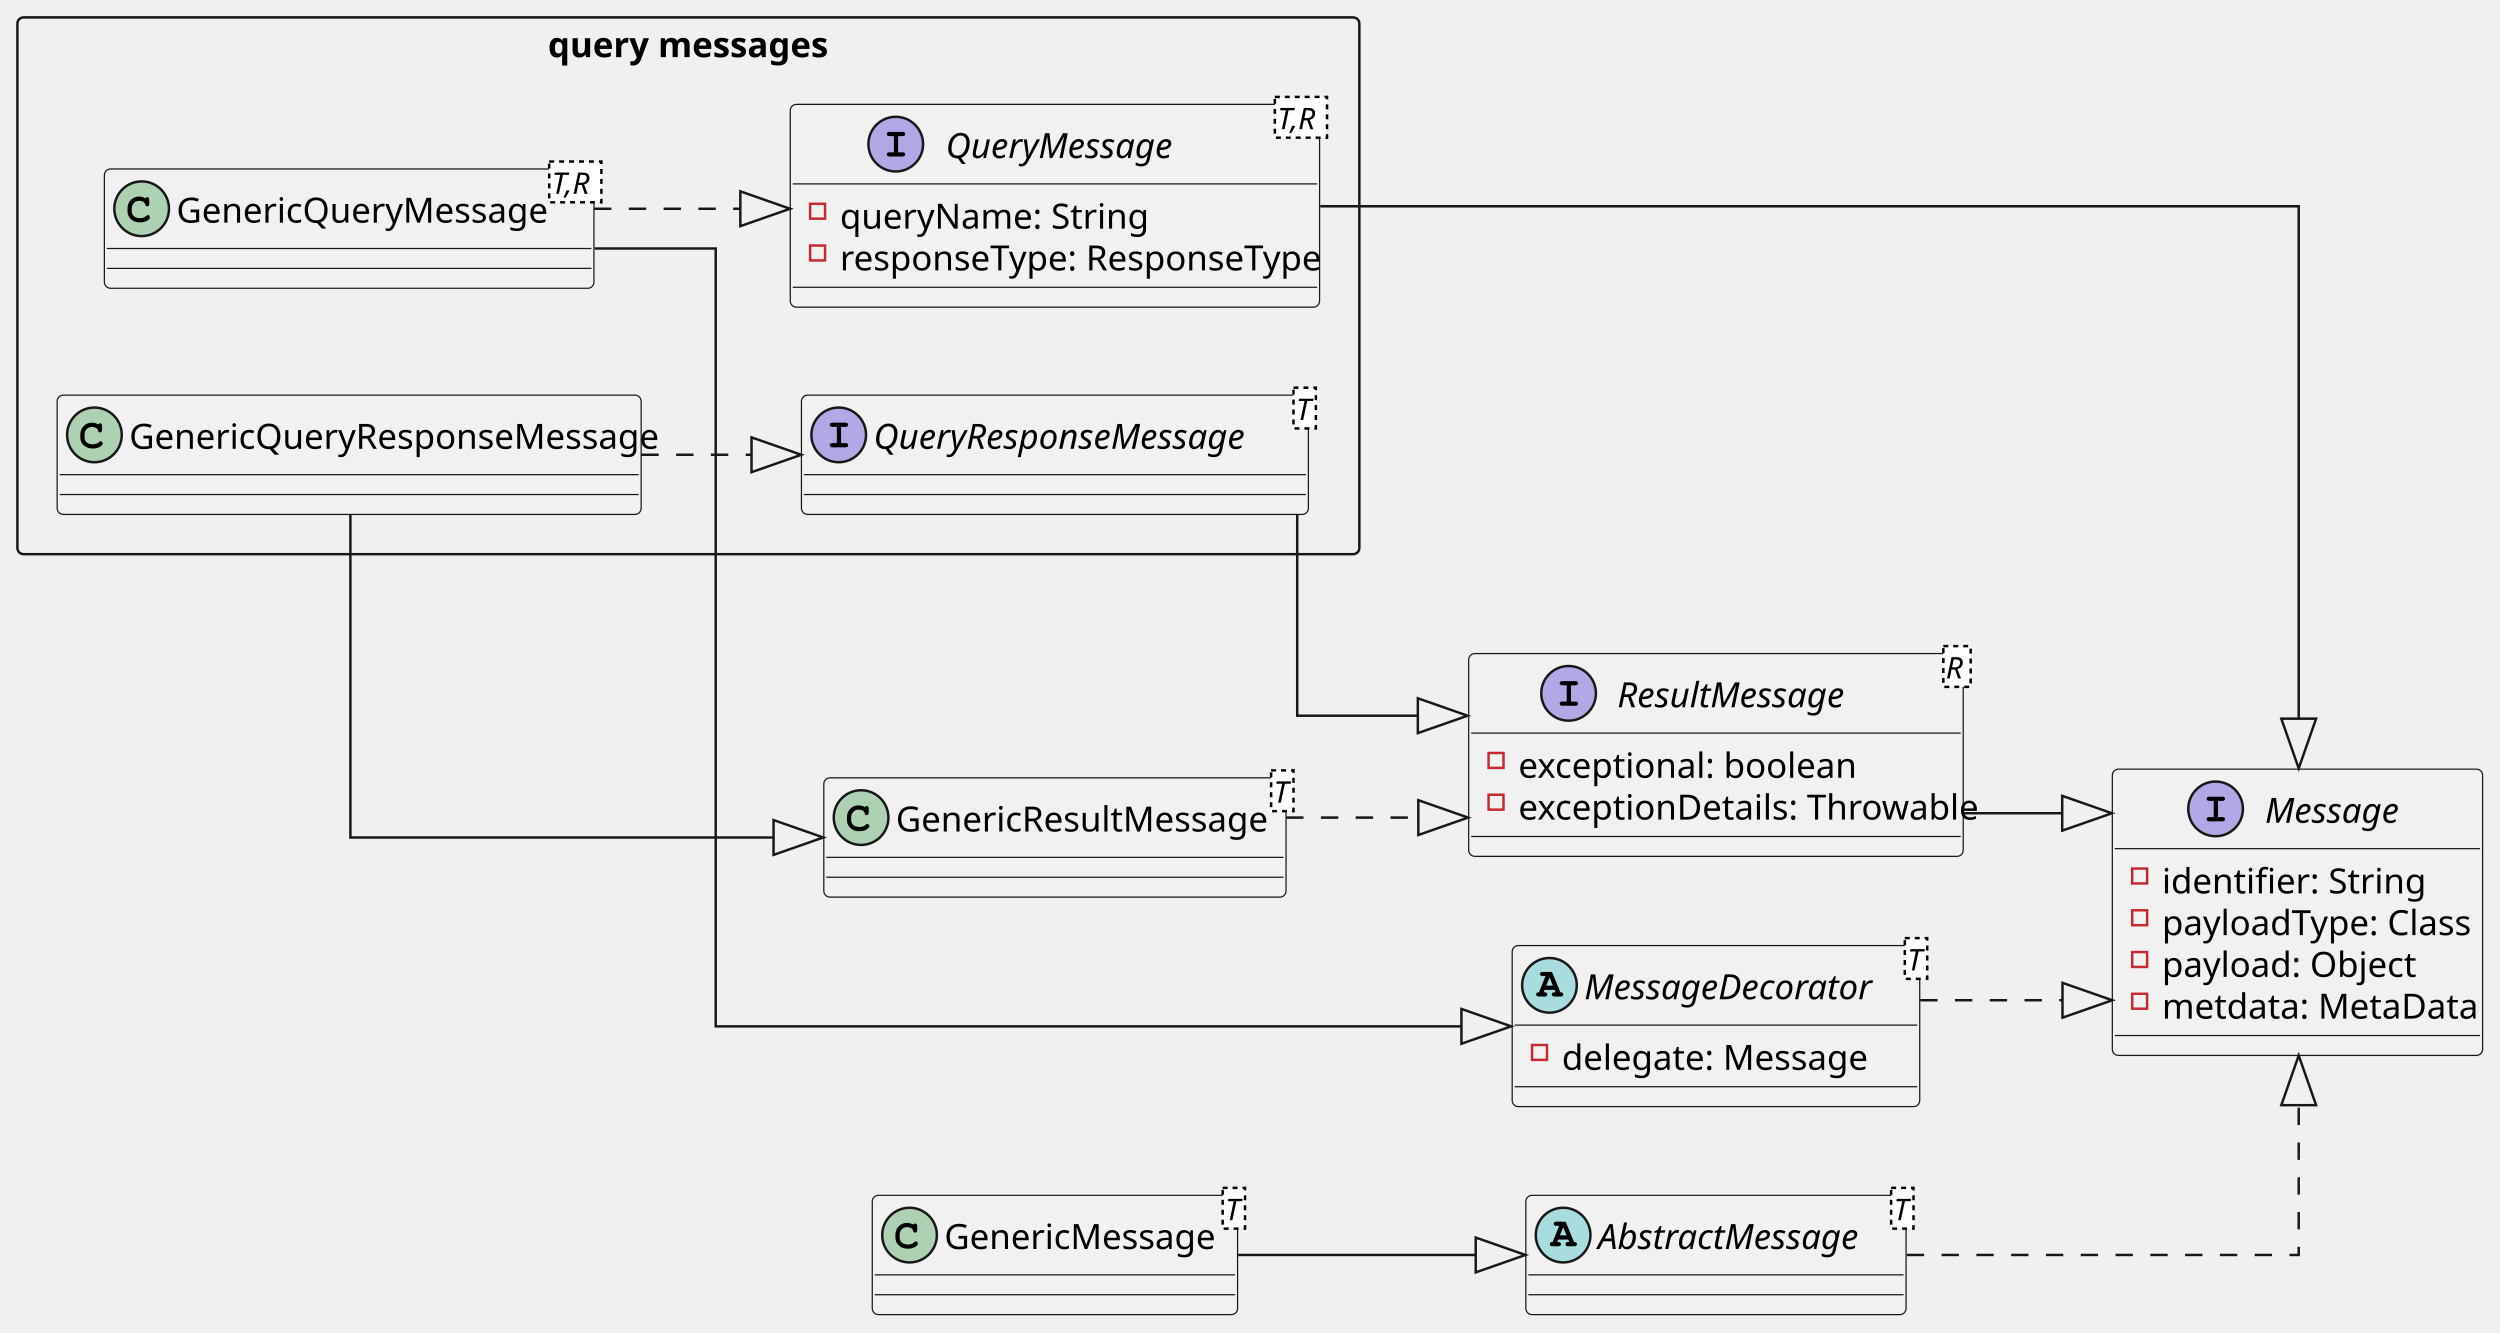
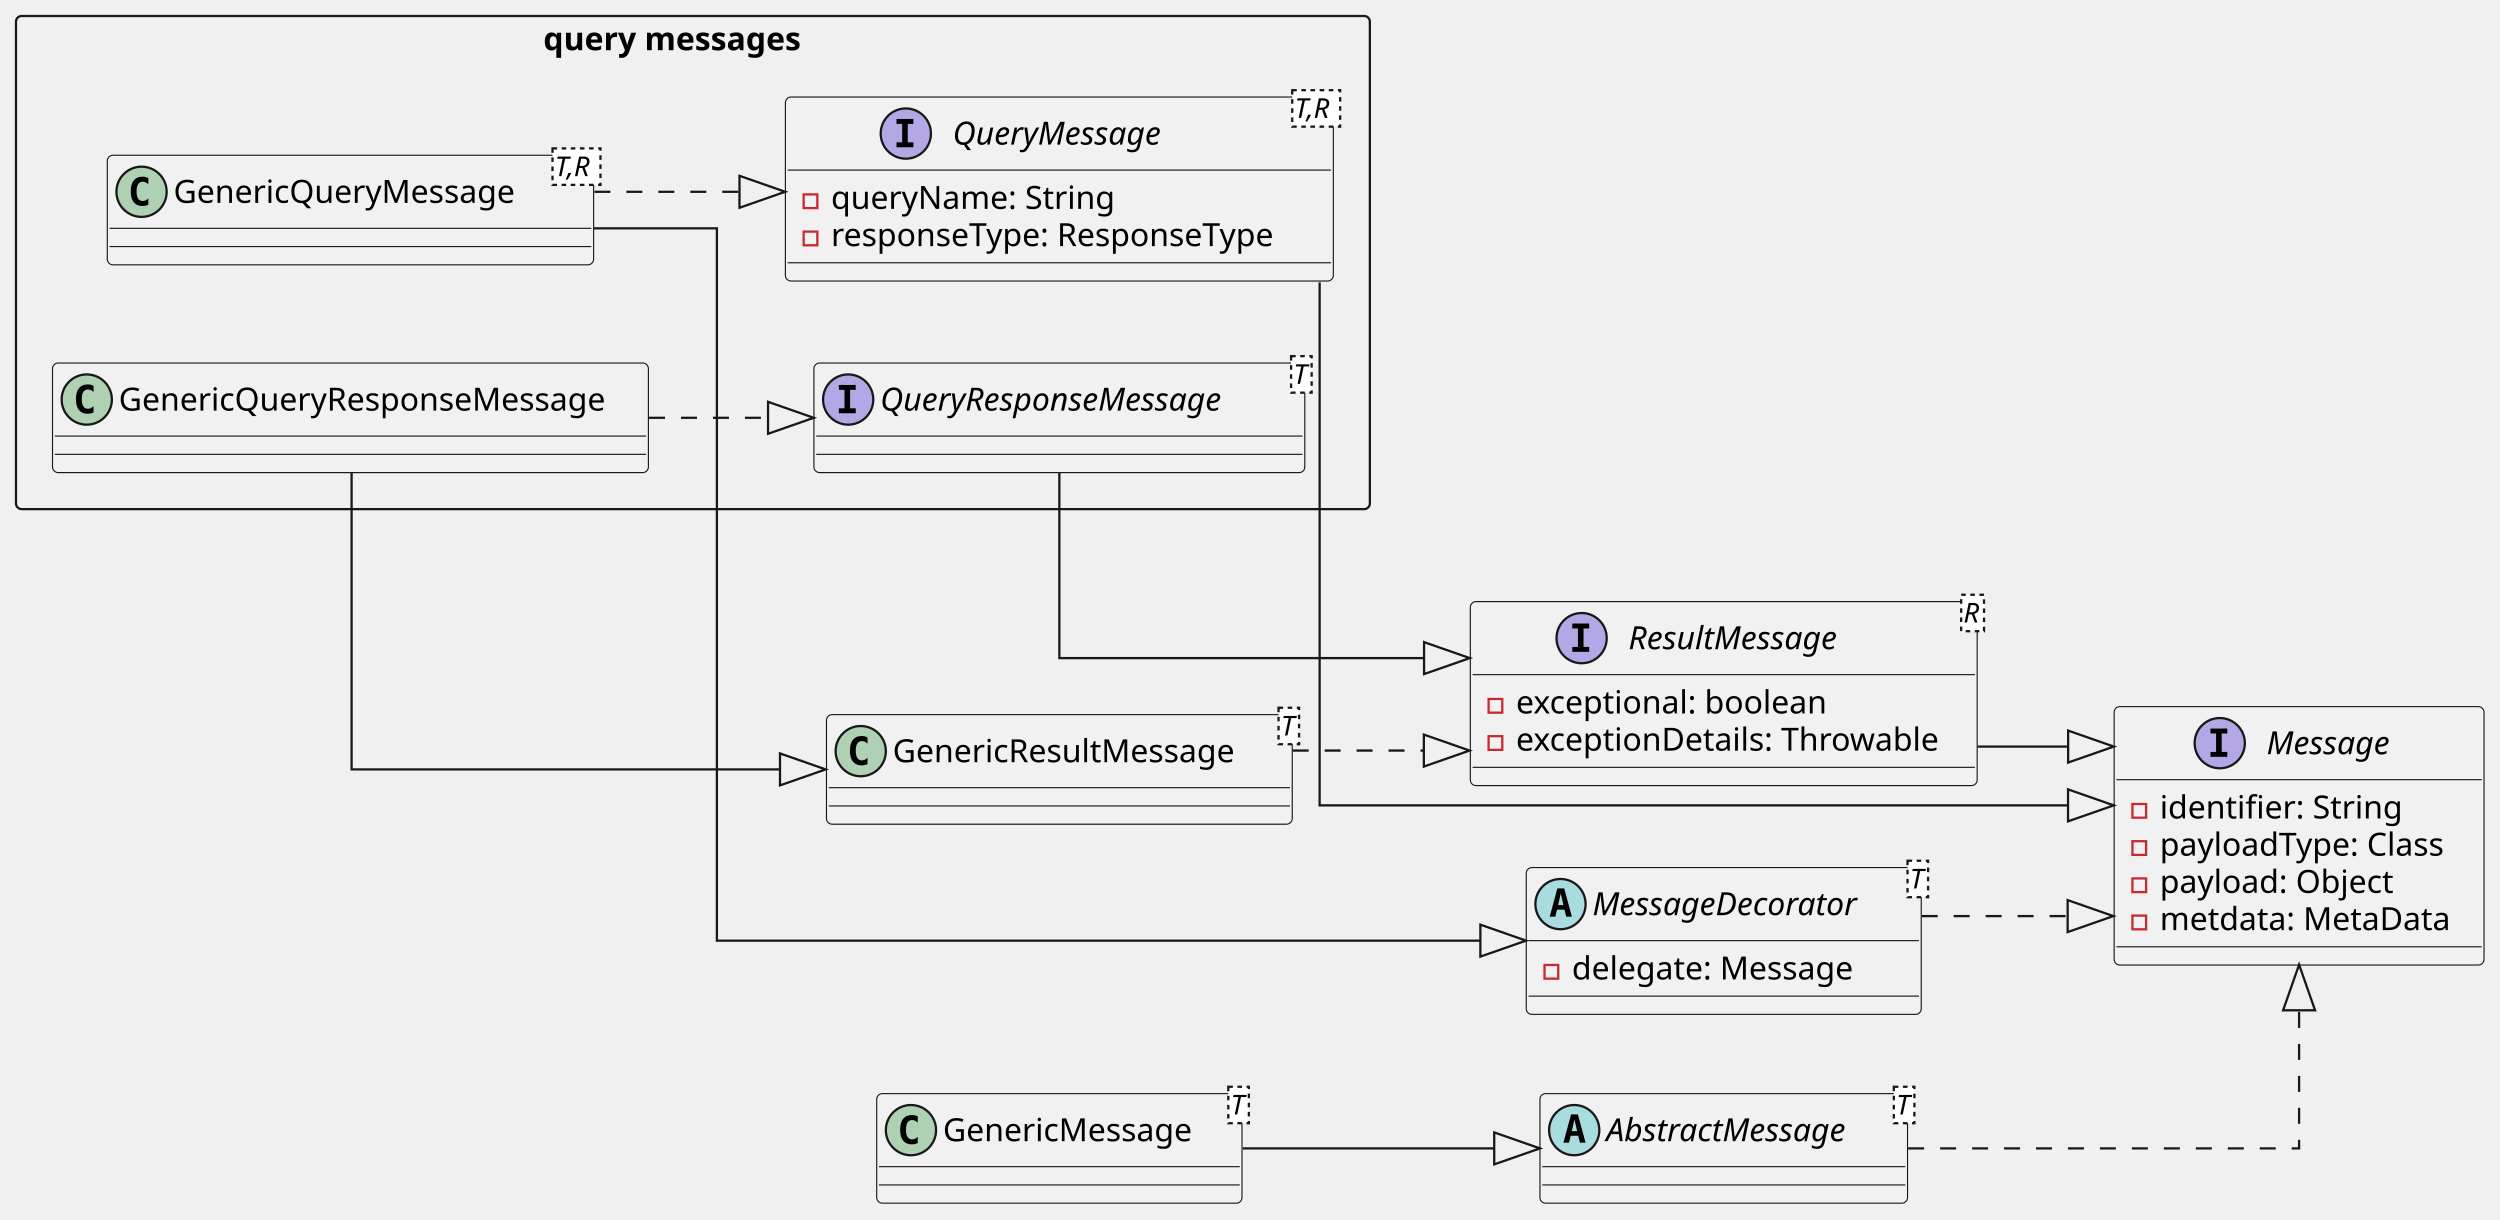
- <svg xmlns="http://www.w3.org/2000/svg" contentStyleType="text/css" height="536px" preserveAspectRatio="none" style="width:1006px;height:536px;background:#FFFFFF;" version="1.1" viewBox="0 0 1006 536" width="1006px" zoomAndPan="magnify">
+ <svg xmlns="http://www.w3.org/2000/svg" contentStyleType="text/css" height="534px" preserveAspectRatio="none" style="width:1095px;height:534px;background:#FFFFFF;" version="1.1" viewBox="0 0 1095 534" width="1095px" zoomAndPan="magnify">
  <defs />
  <g>
    <g id="cluster_query messages">
-       <rect height="216" rx="2.5" ry="2.5" style="stroke:#181818;stroke-width:1.0;fill:none;" width="540" x="7" y="7" />
-       <text fill="#000000" font-family="sans-serif" font-size="14" font-weight="bold" lengthAdjust="spacing" textLength="113" x="220.5" y="23">query messages</text>
+       <rect fill="none" height="216" rx="2.5" ry="2.5" style="stroke:#181818;stroke-width:1.0;" width="593" x="7" y="7" />
+       <text fill="#000000" font-family="sans-serif" font-size="14" font-weight="bold" lengthAdjust="spacing" textLength="131" x="238" y="21.995">query messages</text>
    </g>
    <g id="elem_Message">
-       <rect codeLine="6" fill="#F1F1F1" height="115.2" id="Message" rx="2.5" ry="2.5" style="stroke:#181818;stroke-width:0.5;" width="149" x="850" y="309.5" />
-       <ellipse cx="891.55" cy="325.5" fill="#B4A7E5" rx="11" ry="11" style="stroke:#181818;stroke-width:1.0;" />
-       <path d="M894.222,328.797 Q894.769,328.797 895.05,328.984 Q895.331,329.156 895.331,329.656 Q895.331,330.5 894.222,330.5 L889.081,330.5 Q887.956,330.5 887.956,329.656 Q887.956,329.156 888.237,328.984 Q888.534,328.797 889.081,328.797 L890.8,328.797 L890.8,322.281 L889.081,322.281 Q887.956,322.281 887.956,321.438 Q887.956,320.953 888.237,320.781 Q888.534,320.594 889.081,320.594 L894.222,320.594 Q894.769,320.594 895.05,320.781 Q895.331,320.953 895.331,321.438 Q895.331,322.281 894.222,322.281 L892.503,322.281 L892.503,328.797 L894.222,328.797 Z " fill="#000000" />
-       <text fill="#000000" font-family="sans-serif" font-size="14" font-style="italic" lengthAdjust="spacing" textLength="58" x="911.45" y="331.1">Message</text>
-       <line style="stroke:#181818;stroke-width:0.5;" x1="851" x2="998" y1="341.5" y2="341.5" />
-       <rect fill="none" height="6" style="stroke:#C82930;stroke-width:1.0;" width="6" x="858" y="349.5" />
-       <text fill="#000000" font-family="sans-serif" font-size="14" lengthAdjust="spacing" textLength="97" x="870" y="359.5">identifier: String</text>
-       <rect fill="none" height="6" style="stroke:#C82930;stroke-width:1.0;" width="6" x="858" y="366.3" />
-       <text fill="#000000" font-family="sans-serif" font-size="14" lengthAdjust="spacing" textLength="123" x="870" y="376.3">payloadType: Class</text>
-       <rect fill="none" height="6" style="stroke:#C82930;stroke-width:1.0;" width="6" x="858" y="383.1" />
-       <text fill="#000000" font-family="sans-serif" font-size="14" lengthAdjust="spacing" textLength="97" x="870" y="393.1">payload: Object</text>
-       <rect fill="none" height="6" style="stroke:#C82930;stroke-width:1.0;" width="6" x="858" y="399.9" />
-       <text fill="#000000" font-family="sans-serif" font-size="14" lengthAdjust="spacing" textLength="123" x="870" y="409.9">metdata:  MetaData</text>
-       <line style="stroke:#181818;stroke-width:0.5;" x1="851" x2="998" y1="416.7" y2="416.7" />
+       <rect codeLine="6" fill="#F1F1F1" height="113.188" id="Message" rx="2.5" ry="2.5" style="stroke:#181818;stroke-width:0.5;" width="162" x="926" y="309.5" />
+       <ellipse cx="972.25" cy="325.5" fill="#B4A7E5" rx="11" ry="11" style="stroke:#181818;stroke-width:1.0;" />
+       <path d="M968.172,321.266 L968.172,319.109 L975.562,319.109 L975.562,321.266 L973.094,321.266 L973.094,329.344 L975.562,329.344 L975.562,331.5 L968.172,331.5 L968.172,329.344 L970.641,329.344 L970.641,321.266 L968.172,321.266 Z " fill="#000000" />
+       <text fill="#000000" font-family="sans-serif" font-size="14" font-style="italic" lengthAdjust="spacing" textLength="61" x="992.75" y="330.347">Message</text>
+       <line style="stroke:#181818;stroke-width:0.5;" x1="927" x2="1087" y1="341.5" y2="341.5" />
+       <rect fill="none" height="6" style="stroke:#C82930;stroke-width:1.0;" width="6" x="934" y="352.148" />
+       <text fill="#000000" font-family="sans-serif" font-size="14" lengthAdjust="spacing" textLength="108" x="946" y="358.495">identifier: String</text>
+       <rect fill="none" height="6" style="stroke:#C82930;stroke-width:1.0;" width="6" x="934" y="368.445" />
+       <text fill="#000000" font-family="sans-serif" font-size="14" lengthAdjust="spacing" textLength="133" x="946" y="374.792">payloadType: Class</text>
+       <rect fill="none" height="6" style="stroke:#C82930;stroke-width:1.0;" width="6" x="934" y="384.742" />
+       <text fill="#000000" font-family="sans-serif" font-size="14" lengthAdjust="spacing" textLength="107" x="946" y="391.089">payload: Object</text>
+       <rect fill="none" height="6" style="stroke:#C82930;stroke-width:1.0;" width="6" x="934" y="401.039" />
+       <text fill="#000000" font-family="sans-serif" font-size="14" lengthAdjust="spacing" textLength="136" x="946" y="407.386">metdata:  MetaData</text>
+       <line style="stroke:#181818;stroke-width:0.5;" x1="927" x2="1087" y1="414.688" y2="414.688" />
    </g>
    <g id="elem_ResultMessage">
-       <rect codeLine="13" fill="#F1F1F1" height="81.6" id="ResultMessage" rx="2.5" ry="2.5" style="stroke:#181818;stroke-width:0.5;" width="199" x="591" y="263" />
-       <ellipse cx="631.2" cy="279" fill="#B4A7E5" rx="11" ry="11" style="stroke:#181818;stroke-width:1.0;" />
-       <path d="M633.872,282.297 Q634.419,282.297 634.7,282.484 Q634.981,282.656 634.981,283.156 Q634.981,284 633.872,284 L628.731,284 Q627.606,284 627.606,283.156 Q627.606,282.656 627.888,282.484 Q628.184,282.297 628.731,282.297 L630.45,282.297 L630.45,275.781 L628.731,275.781 Q627.606,275.781 627.606,274.938 Q627.606,274.453 627.888,274.281 Q628.184,274.094 628.731,274.094 L633.872,274.094 Q634.419,274.094 634.7,274.281 Q634.981,274.453 634.981,274.938 Q634.981,275.781 633.872,275.781 L632.153,275.781 L632.153,282.297 L633.872,282.297 Z " fill="#000000" />
-       <text fill="#000000" font-family="sans-serif" font-size="14" font-style="italic" lengthAdjust="spacing" textLength="98" x="650.8" y="284.6">ResultMessage</text>
-       <rect fill="#FFFFFF" height="16.4" style="stroke:#000000;stroke-width:1.0;stroke-dasharray:2.0,2.0;" width="11" x="782" y="260" />
-       <text fill="#000000" font-family="sans-serif" font-size="12" font-style="italic" lengthAdjust="spacing" textLength="9" x="783" y="273">R</text>
-       <line style="stroke:#181818;stroke-width:0.5;" x1="592" x2="789" y1="295" y2="295" />
-       <rect fill="none" height="6" style="stroke:#C82930;stroke-width:1.0;" width="6" x="599" y="303" />
-       <text fill="#000000" font-family="sans-serif" font-size="14" lengthAdjust="spacing" textLength="125" x="611" y="313">exceptional: boolean</text>
-       <rect fill="none" height="6" style="stroke:#C82930;stroke-width:1.0;" width="6" x="599" y="319.8" />
-       <text fill="#000000" font-family="sans-serif" font-size="14" lengthAdjust="spacing" textLength="173" x="611" y="329.8">exceptionDetails: Throwable</text>
-       <line style="stroke:#181818;stroke-width:0.5;" x1="592" x2="789" y1="336.6" y2="336.6" />
+       <rect codeLine="13" fill="#F1F1F1" height="80.594" id="ResultMessage" rx="2.5" ry="2.5" style="stroke:#181818;stroke-width:0.5;" width="222" x="644" y="263.5" />
+       <ellipse cx="692.75" cy="279.5" fill="#B4A7E5" rx="11" ry="11" style="stroke:#181818;stroke-width:1.0;" />
+       <path d="M688.672,275.266 L688.672,273.109 L696.062,273.109 L696.062,275.266 L693.594,275.266 L693.594,283.344 L696.062,283.344 L696.062,285.5 L688.672,285.5 L688.672,283.344 L691.141,283.344 L691.141,275.266 L688.672,275.266 Z " fill="#000000" />
+       <text fill="#000000" font-family="sans-serif" font-size="14" font-style="italic" lengthAdjust="spacing" textLength="104" x="713.25" y="284.347">ResultMessage</text>
+       <rect fill="#FFFFFF" height="15.969" style="stroke:#181818;stroke-width:1.0;stroke-dasharray:2.0,2.0;" width="10" x="859" y="260.5" />
+       <text fill="#000000" font-family="sans-serif" font-size="12" font-style="italic" lengthAdjust="spacing" textLength="8" x="860" y="272.639">R</text>
+       <line style="stroke:#181818;stroke-width:0.5;" x1="645" x2="865" y1="295.5" y2="295.5" />
+       <rect fill="none" height="6" style="stroke:#C82930;stroke-width:1.0;" width="6" x="652" y="306.148" />
+       <text fill="#000000" font-family="sans-serif" font-size="14" lengthAdjust="spacing" textLength="144" x="664" y="312.495">exceptional: boolean</text>
+       <rect fill="none" height="6" style="stroke:#C82930;stroke-width:1.0;" width="6" x="652" y="322.445" />
+       <text fill="#000000" font-family="sans-serif" font-size="14" lengthAdjust="spacing" textLength="196" x="664" y="328.792">exceptionDetails: Throwable</text>
+       <line style="stroke:#181818;stroke-width:0.5;" x1="645" x2="865" y1="336.094" y2="336.094" />
    </g>
    <g id="elem_AbstractMessage">
-       <rect codeLine="18" fill="#F1F1F1" height="48" id="AbstractMessage" rx="2.5" ry="2.5" style="stroke:#181818;stroke-width:0.5;" width="153" x="614" y="481" />
-       <ellipse cx="629" cy="497" fill="#A9DCDF" rx="11" ry="11" style="stroke:#181818;stroke-width:1.0;" />
-       <path d="M629.953,500.656 Q629.953,500.156 630.234,499.984 Q630.531,499.797 631.078,499.797 L631.469,499.797 L631.078,498.812 L627.031,498.812 L626.641,499.797 L627.031,499.797 Q628.141,499.797 628.141,500.656 Q628.141,501.5 627.031,501.5 L624.766,501.5 Q623.641,501.5 623.641,500.656 Q623.641,500.141 623.938,499.969 Q624.234,499.797 624.781,499.797 L627.422,493.281 L626.344,493.281 Q625.203,493.281 625.203,492.438 Q625.203,491.922 625.5,491.766 Q625.797,491.594 626.344,491.594 L630.016,491.594 L633.406,499.797 Q634.562,499.797 634.562,500.656 Q634.562,501.5 633.438,501.5 L631.078,501.5 Q629.953,501.5 629.953,500.656 Z M630.375,497.109 L629.047,493.844 L627.703,497.109 L630.375,497.109 Z " fill="#000000" />
-       <text fill="#000000" font-family="sans-serif" font-size="14" font-style="italic" lengthAdjust="spacing" textLength="110" x="643" y="502.6">AbstractMessage</text>
-       <rect fill="#FFFFFF" height="16.4" style="stroke:#000000;stroke-width:1.0;stroke-dasharray:2.0,2.0;" width="9" x="761" y="478" />
-       <text fill="#000000" font-family="sans-serif" font-size="12" font-style="italic" lengthAdjust="spacing" textLength="7" x="762" y="491">T</text>
-       <line style="stroke:#181818;stroke-width:0.5;" x1="615" x2="766" y1="513" y2="513" />
-       <line style="stroke:#181818;stroke-width:0.5;" x1="615" x2="766" y1="521" y2="521" />
+       <rect codeLine="18" fill="#F1F1F1" height="48" id="AbstractMessage" rx="2.5" ry="2.5" style="stroke:#181818;stroke-width:0.5;" width="161" x="674.5" y="479" />
+       <ellipse cx="689.5" cy="495" fill="#A9DCDF" rx="11" ry="11" style="stroke:#181818;stroke-width:1.0;" />
+       <path d="M689.609,490.344 L688.453,495.422 L690.781,495.422 L689.609,490.344 Z M688.125,488.109 L691.109,488.109 L694.469,500.5 L692.016,500.5 L691.25,497.438 L687.969,497.438 L687.219,500.5 L684.781,500.5 L688.125,488.109 Z " fill="#000000" />
+       <text fill="#000000" font-family="sans-serif" font-size="14" font-style="italic" lengthAdjust="spacing" textLength="118" x="703.5" y="499.847">AbstractMessage</text>
+       <rect fill="#FFFFFF" height="15.969" style="stroke:#181818;stroke-width:1.0;stroke-dasharray:2.0,2.0;" width="9" x="829.5" y="476" />
+       <text fill="#000000" font-family="sans-serif" font-size="12" font-style="italic" lengthAdjust="spacing" textLength="7" x="830.5" y="488.139">T</text>
+       <line style="stroke:#181818;stroke-width:0.5;" x1="675.5" x2="834.5" y1="511" y2="511" />
+       <line style="stroke:#181818;stroke-width:0.5;" x1="675.5" x2="834.5" y1="519" y2="519" />
    </g>
    <g id="elem_GenericMessage">
-       <rect codeLine="19" fill="#F1F1F1" height="48" id="GenericMessage" rx="2.5" ry="2.5" style="stroke:#181818;stroke-width:0.5;" width="147" x="351" y="481" />
-       <ellipse cx="366" cy="497" fill="#ADD1B2" rx="11" ry="11" style="stroke:#181818;stroke-width:1.0;" />
-       <path d="M365.359,500.781 Q366.156,500.781 366.719,500.594 Q367.297,500.391 367.531,500.172 Q367.781,499.938 368.016,499.75 Q368.266,499.547 368.484,499.547 Q368.828,499.547 369.078,499.812 Q369.344,500.062 369.344,500.391 Q369.344,501.125 368.172,501.812 Q367.016,502.484 365.312,502.484 Q363.156,502.484 361.734,501.219 Q360.312,499.953 360.312,498.016 L360.312,496.891 Q360.312,494.859 361.641,493.484 Q362.969,492.094 364.938,492.094 Q366.125,492.094 367.344,492.672 L367.516,492.75 Q367.812,492.344 368.234,492.344 Q368.719,492.344 368.891,492.641 Q369.078,492.922 369.078,493.469 L369.078,494.891 Q369.078,496.016 368.234,496.016 Q367.922,496.016 367.719,495.844 Q367.531,495.672 367.484,495.531 Q367.453,495.375 367.406,495.109 Q367.297,494.594 366.781,494.281 Q366.266,493.969 365.812,493.891 Q365.375,493.797 365,493.797 Q363.719,493.797 362.859,494.672 Q362.016,495.547 362.016,496.891 L362.016,497.984 Q362.016,499.266 362.922,500.031 Q363.828,500.781 365.359,500.781 Z " fill="#000000" />
-       <text fill="#000000" font-family="sans-serif" font-size="14" lengthAdjust="spacing" textLength="104" x="380" y="502.6">GenericMessage</text>
-       <rect fill="#FFFFFF" height="16.4" style="stroke:#000000;stroke-width:1.0;stroke-dasharray:2.0,2.0;" width="9" x="492" y="478" />
-       <text fill="#000000" font-family="sans-serif" font-size="12" font-style="italic" lengthAdjust="spacing" textLength="7" x="493" y="491">T</text>
-       <line style="stroke:#181818;stroke-width:0.5;" x1="352" x2="497" y1="513" y2="513" />
-       <line style="stroke:#181818;stroke-width:0.5;" x1="352" x2="497" y1="521" y2="521" />
+       <rect codeLine="19" fill="#F1F1F1" height="48" id="GenericMessage" rx="2.5" ry="2.5" style="stroke:#181818;stroke-width:0.5;" width="160" x="384" y="479" />
+       <ellipse cx="399" cy="495" fill="#ADD1B2" rx="11" ry="11" style="stroke:#181818;stroke-width:1.0;" />
+       <path d="M401.969,500.641 Q401.391,500.938 400.75,501.078 Q400.109,501.234 399.406,501.234 Q396.906,501.234 395.578,499.594 Q394.266,497.938 394.266,494.812 Q394.266,491.688 395.578,490.031 Q396.906,488.375 399.406,488.375 Q400.109,488.375 400.75,488.531 Q401.406,488.688 401.969,488.984 L401.969,491.703 Q401.344,491.125 400.75,490.859 Q400.156,490.578 399.531,490.578 Q398.188,490.578 397.5,491.656 Q396.812,492.719 396.812,494.812 Q396.812,496.906 397.5,497.984 Q398.188,499.047 399.531,499.047 Q400.156,499.047 400.75,498.781 Q401.344,498.5 401.969,497.922 L401.969,500.641 Z " fill="#000000" />
+       <text fill="#000000" font-family="sans-serif" font-size="14" lengthAdjust="spacing" textLength="117" x="413" y="499.847">GenericMessage</text>
+       <rect fill="#FFFFFF" height="15.969" style="stroke:#181818;stroke-width:1.0;stroke-dasharray:2.0,2.0;" width="9" x="538" y="476" />
+       <text fill="#000000" font-family="sans-serif" font-size="12" font-style="italic" lengthAdjust="spacing" textLength="7" x="539" y="488.139">T</text>
+       <line style="stroke:#181818;stroke-width:0.5;" x1="385" x2="543" y1="511" y2="511" />
+       <line style="stroke:#181818;stroke-width:0.5;" x1="385" x2="543" y1="519" y2="519" />
    </g>
    <g id="elem_GenericResultMessage">
-       <rect codeLine="20" fill="#F1F1F1" height="48" id="GenericResultMessage" rx="2.5" ry="2.5" style="stroke:#181818;stroke-width:0.5;" width="186" x="331.5" y="313" />
-       <ellipse cx="346.5" cy="329" fill="#ADD1B2" rx="11" ry="11" style="stroke:#181818;stroke-width:1.0;" />
-       <path d="M345.859,332.781 Q346.656,332.781 347.219,332.594 Q347.797,332.391 348.031,332.172 Q348.281,331.938 348.516,331.75 Q348.766,331.547 348.984,331.547 Q349.328,331.547 349.578,331.812 Q349.844,332.062 349.844,332.391 Q349.844,333.125 348.672,333.812 Q347.516,334.484 345.812,334.484 Q343.656,334.484 342.234,333.219 Q340.812,331.953 340.812,330.016 L340.812,328.891 Q340.812,326.859 342.141,325.484 Q343.469,324.094 345.438,324.094 Q346.625,324.094 347.844,324.672 L348.016,324.75 Q348.312,324.344 348.734,324.344 Q349.219,324.344 349.391,324.641 Q349.578,324.922 349.578,325.469 L349.578,326.891 Q349.578,328.016 348.734,328.016 Q348.422,328.016 348.219,327.844 Q348.031,327.672 347.984,327.531 Q347.953,327.375 347.906,327.109 Q347.797,326.594 347.281,326.281 Q346.766,325.969 346.312,325.891 Q345.875,325.797 345.5,325.797 Q344.219,325.797 343.359,326.672 Q342.516,327.547 342.516,328.891 L342.516,329.984 Q342.516,331.266 343.422,332.031 Q344.328,332.781 345.859,332.781 Z " fill="#000000" />
-       <text fill="#000000" font-family="sans-serif" font-size="14" lengthAdjust="spacing" textLength="143" x="360.5" y="334.6">GenericResultMessage</text>
-       <rect fill="#FFFFFF" height="16.4" style="stroke:#000000;stroke-width:1.0;stroke-dasharray:2.0,2.0;" width="9" x="511.5" y="310" />
-       <text fill="#000000" font-family="sans-serif" font-size="12" font-style="italic" lengthAdjust="spacing" textLength="7" x="512.5" y="323">T</text>
-       <line style="stroke:#181818;stroke-width:0.5;" x1="332.5" x2="516.5" y1="345" y2="345" />
-       <line style="stroke:#181818;stroke-width:0.5;" x1="332.5" x2="516.5" y1="353" y2="353" />
+       <rect codeLine="20" fill="#F1F1F1" height="48" id="GenericResultMessage" rx="2.5" ry="2.5" style="stroke:#181818;stroke-width:0.5;" width="204" x="362" y="313" />
+       <ellipse cx="377" cy="329" fill="#ADD1B2" rx="11" ry="11" style="stroke:#181818;stroke-width:1.0;" />
+       <path d="M379.969,334.641 Q379.391,334.938 378.75,335.078 Q378.109,335.234 377.406,335.234 Q374.906,335.234 373.578,333.594 Q372.266,331.938 372.266,328.812 Q372.266,325.688 373.578,324.031 Q374.906,322.375 377.406,322.375 Q378.109,322.375 378.75,322.531 Q379.406,322.688 379.969,322.984 L379.969,325.703 Q379.344,325.125 378.75,324.859 Q378.156,324.578 377.531,324.578 Q376.188,324.578 375.5,325.656 Q374.812,326.719 374.812,328.812 Q374.812,330.906 375.5,331.984 Q376.188,333.047 377.531,333.047 Q378.156,333.047 378.75,332.781 Q379.344,332.5 379.969,331.922 L379.969,334.641 Z " fill="#000000" />
+       <text fill="#000000" font-family="sans-serif" font-size="14" lengthAdjust="spacing" textLength="161" x="391" y="333.847">GenericResultMessage</text>
+       <rect fill="#FFFFFF" height="15.969" style="stroke:#181818;stroke-width:1.0;stroke-dasharray:2.0,2.0;" width="9" x="560" y="310" />
+       <text fill="#000000" font-family="sans-serif" font-size="12" font-style="italic" lengthAdjust="spacing" textLength="7" x="561" y="322.139">T</text>
+       <line style="stroke:#181818;stroke-width:0.5;" x1="363" x2="565" y1="345" y2="345" />
+       <line style="stroke:#181818;stroke-width:0.5;" x1="363" x2="565" y1="353" y2="353" />
    </g>
    <g id="elem_MessageDecorator">
-       <rect codeLine="22" fill="#F1F1F1" height="64.8" id="MessageDecorator" rx="2.5" ry="2.5" style="stroke:#181818;stroke-width:0.5;" width="164" x="608.5" y="380.5" />
-       <ellipse cx="623.5" cy="396.5" fill="#A9DCDF" rx="11" ry="11" style="stroke:#181818;stroke-width:1.0;" />
-       <path d="M624.453,400.156 Q624.453,399.656 624.734,399.484 Q625.031,399.297 625.578,399.297 L625.969,399.297 L625.578,398.312 L621.531,398.312 L621.141,399.297 L621.531,399.297 Q622.641,399.297 622.641,400.156 Q622.641,401 621.531,401 L619.266,401 Q618.141,401 618.141,400.156 Q618.141,399.641 618.438,399.469 Q618.734,399.297 619.281,399.297 L621.922,392.781 L620.844,392.781 Q619.703,392.781 619.703,391.938 Q619.703,391.422 620,391.266 Q620.297,391.094 620.844,391.094 L624.516,391.094 L627.906,399.297 Q629.062,399.297 629.062,400.156 Q629.062,401 627.938,401 L625.578,401 Q624.453,401 624.453,400.156 Z M624.875,396.609 L623.547,393.344 L622.203,396.609 L624.875,396.609 Z " fill="#000000" />
-       <text fill="#000000" font-family="sans-serif" font-size="14" font-style="italic" lengthAdjust="spacing" textLength="121" x="637.5" y="402.1">MessageDecorator</text>
-       <rect fill="#FFFFFF" height="16.4" style="stroke:#000000;stroke-width:1.0;stroke-dasharray:2.0,2.0;" width="9" x="766.5" y="377.5" />
-       <text fill="#000000" font-family="sans-serif" font-size="12" font-style="italic" lengthAdjust="spacing" textLength="7" x="767.5" y="390.5">T</text>
-       <line style="stroke:#181818;stroke-width:0.5;" x1="609.5" x2="771.5" y1="412.5" y2="412.5" />
-       <rect fill="none" height="6" style="stroke:#C82930;stroke-width:1.0;" width="6" x="616.5" y="420.5" />
-       <text fill="#000000" font-family="sans-serif" font-size="14" lengthAdjust="spacing" textLength="116" x="628.5" y="430.5">delegate: Message</text>
-       <line style="stroke:#181818;stroke-width:0.5;" x1="609.5" x2="771.5" y1="437.3" y2="437.3" />
+       <rect codeLine="22" fill="#F1F1F1" height="64.297" id="MessageDecorator" rx="2.5" ry="2.5" style="stroke:#181818;stroke-width:0.5;" width="173" x="668.5" y="380" />
+       <ellipse cx="683.5" cy="396" fill="#A9DCDF" rx="11" ry="11" style="stroke:#181818;stroke-width:1.0;" />
+       <path d="M683.609,391.344 L682.453,396.422 L684.781,396.422 L683.609,391.344 Z M682.125,389.109 L685.109,389.109 L688.469,401.5 L686.016,401.5 L685.25,398.438 L681.969,398.438 L681.219,401.5 L678.781,401.5 L682.125,389.109 Z " fill="#000000" />
+       <text fill="#000000" font-family="sans-serif" font-size="14" font-style="italic" lengthAdjust="spacing" textLength="130" x="697.5" y="400.847">MessageDecorator</text>
+       <rect fill="#FFFFFF" height="15.969" style="stroke:#181818;stroke-width:1.0;stroke-dasharray:2.0,2.0;" width="9" x="835.5" y="377" />
+       <text fill="#000000" font-family="sans-serif" font-size="12" font-style="italic" lengthAdjust="spacing" textLength="7" x="836.5" y="389.139">T</text>
+       <line style="stroke:#181818;stroke-width:0.5;" x1="669.5" x2="840.5" y1="412" y2="412" />
+       <rect fill="none" height="6" style="stroke:#C82930;stroke-width:1.0;" width="6" x="676.5" y="422.648" />
+       <text fill="#000000" font-family="sans-serif" font-size="14" lengthAdjust="spacing" textLength="133" x="688.5" y="428.995">delegate: Message</text>
+       <line style="stroke:#181818;stroke-width:0.5;" x1="669.5" x2="840.5" y1="436.297" y2="436.297" />
    </g>
    <g id="elem_QueryMessage">
-       <rect codeLine="39" fill="#F1F1F1" height="81.6" id="QueryMessage" rx="2.5" ry="2.5" style="stroke:#181818;stroke-width:0.5;" width="213" x="318" y="42" />
-       <ellipse cx="360.45" cy="58" fill="#B4A7E5" rx="11" ry="11" style="stroke:#181818;stroke-width:1.0;" />
-       <path d="M363.122,61.297 Q363.669,61.297 363.95,61.484 Q364.231,61.656 364.231,62.156 Q364.231,63 363.122,63 L357.981,63 Q356.856,63 356.856,62.156 Q356.856,61.656 357.137,61.484 Q357.434,61.297 357.981,61.297 L359.7,61.297 L359.7,54.781 L357.981,54.781 Q356.856,54.781 356.856,53.938 Q356.856,53.453 357.137,53.281 Q357.434,53.094 357.981,53.094 L363.122,53.094 Q363.669,53.094 363.95,53.281 Q364.231,53.453 364.231,53.938 Q364.231,54.781 363.122,54.781 L361.403,54.781 L361.403,61.297 L363.122,61.297 Z " fill="#000000" />
-       <text fill="#000000" font-family="sans-serif" font-size="14" font-style="italic" lengthAdjust="spacing" textLength="97" x="380.55" y="63.6">QueryMessage</text>
-       <rect fill="#FFFFFF" height="16.4" style="stroke:#000000;stroke-width:1.0;stroke-dasharray:2.0,2.0;" width="21" x="513" y="39" />
-       <text fill="#000000" font-family="sans-serif" font-size="12" font-style="italic" lengthAdjust="spacing" textLength="19" x="514" y="52">T,R</text>
-       <line style="stroke:#181818;stroke-width:0.5;" x1="319" x2="530" y1="74" y2="74" />
-       <rect fill="none" height="6" style="stroke:#C82930;stroke-width:1.0;" width="6" x="326" y="82" />
-       <text fill="#000000" font-family="sans-serif" font-size="14" lengthAdjust="spacing" textLength="116" x="338" y="92">queryName: String</text>
-       <rect fill="none" height="6" style="stroke:#C82930;stroke-width:1.0;" width="6" x="326" y="98.8" />
-       <text fill="#000000" font-family="sans-serif" font-size="14" lengthAdjust="spacing" textLength="187" x="338" y="108.8">responseType: ResponseType</text>
-       <line style="stroke:#181818;stroke-width:0.5;" x1="319" x2="530" y1="115.6" y2="115.6" />
+       <rect codeLine="39" fill="#F1F1F1" height="80.594" id="QueryMessage" rx="2.5" ry="2.5" style="stroke:#181818;stroke-width:0.5;" width="240" x="344" y="42.5" />
+       <ellipse cx="396.75" cy="58.5" fill="#B4A7E5" rx="11" ry="11" style="stroke:#181818;stroke-width:1.0;" />
+       <path d="M392.672,54.266 L392.672,52.109 L400.062,52.109 L400.062,54.266 L397.594,54.266 L397.594,62.344 L400.062,62.344 L400.062,64.5 L392.672,64.5 L392.672,62.344 L395.141,62.344 L395.141,54.266 L392.672,54.266 Z " fill="#000000" />
+       <text fill="#000000" font-family="sans-serif" font-size="14" font-style="italic" lengthAdjust="spacing" textLength="103" x="417.25" y="63.347">QueryMessage</text>
+       <rect fill="#FFFFFF" height="15.969" style="stroke:#181818;stroke-width:1.0;stroke-dasharray:2.0,2.0;" width="21" x="566" y="39.5" />
+       <text fill="#000000" font-family="sans-serif" font-size="12" font-style="italic" lengthAdjust="spacing" textLength="19" x="567" y="51.639">T,R</text>
+       <line style="stroke:#181818;stroke-width:0.5;" x1="345" x2="583" y1="74.5" y2="74.5" />
+       <rect fill="none" height="6" style="stroke:#C82930;stroke-width:1.0;" width="6" x="352" y="85.148" />
+       <text fill="#000000" font-family="sans-serif" font-size="14" lengthAdjust="spacing" textLength="128" x="364" y="91.495">queryName: String</text>
+       <rect fill="none" height="6" style="stroke:#C82930;stroke-width:1.0;" width="6" x="352" y="101.445" />
+       <text fill="#000000" font-family="sans-serif" font-size="14" lengthAdjust="spacing" textLength="214" x="364" y="107.792">responseType: ResponseType</text>
+       <line style="stroke:#181818;stroke-width:0.5;" x1="345" x2="583" y1="115.094" y2="115.094" />
    </g>
    <g id="elem_QueryResponseMessage">
-       <rect codeLine="44" fill="#F1F1F1" height="48" id="QueryResponseMessage" rx="2.5" ry="2.5" style="stroke:#181818;stroke-width:0.5;" width="204" x="322.5" y="159" />
-       <ellipse cx="337.5" cy="175" fill="#B4A7E5" rx="11" ry="11" style="stroke:#181818;stroke-width:1.0;" />
-       <path d="M340.172,178.297 Q340.719,178.297 341,178.484 Q341.281,178.656 341.281,179.156 Q341.281,180 340.172,180 L335.031,180 Q333.906,180 333.906,179.156 Q333.906,178.656 334.188,178.484 Q334.484,178.297 335.031,178.297 L336.75,178.297 L336.75,171.781 L335.031,171.781 Q333.906,171.781 333.906,170.938 Q333.906,170.453 334.188,170.281 Q334.484,170.094 335.031,170.094 L340.172,170.094 Q340.719,170.094 341,170.281 Q341.281,170.453 341.281,170.938 Q341.281,171.781 340.172,171.781 L338.453,171.781 L338.453,178.297 L340.172,178.297 Z " fill="#000000" />
-       <text fill="#000000" font-family="sans-serif" font-size="14" font-style="italic" lengthAdjust="spacing" textLength="161" x="351.5" y="180.6">QueryResponseMessage</text>
-       <rect fill="#FFFFFF" height="16.4" style="stroke:#000000;stroke-width:1.0;stroke-dasharray:2.0,2.0;" width="9" x="520.5" y="156" />
-       <text fill="#000000" font-family="sans-serif" font-size="12" font-style="italic" lengthAdjust="spacing" textLength="7" x="521.5" y="169">T</text>
-       <line style="stroke:#181818;stroke-width:0.5;" x1="323.5" x2="525.5" y1="191" y2="191" />
-       <line style="stroke:#181818;stroke-width:0.5;" x1="323.5" x2="525.5" y1="199" y2="199" />
+       <rect codeLine="44" fill="#F1F1F1" height="48" id="QueryResponseMessage" rx="2.5" ry="2.5" style="stroke:#181818;stroke-width:0.5;" width="215" x="356.5" y="159" />
+       <ellipse cx="371.5" cy="175" fill="#B4A7E5" rx="11" ry="11" style="stroke:#181818;stroke-width:1.0;" />
+       <path d="M367.422,170.766 L367.422,168.609 L374.812,168.609 L374.812,170.766 L372.344,170.766 L372.344,178.844 L374.812,178.844 L374.812,181 L367.422,181 L367.422,178.844 L369.891,178.844 L369.891,170.766 L367.422,170.766 Z " fill="#000000" />
+       <text fill="#000000" font-family="sans-serif" font-size="14" font-style="italic" lengthAdjust="spacing" textLength="172" x="385.5" y="179.847">QueryResponseMessage</text>
+       <rect fill="#FFFFFF" height="15.969" style="stroke:#181818;stroke-width:1.0;stroke-dasharray:2.0,2.0;" width="9" x="565.5" y="156" />
+       <text fill="#000000" font-family="sans-serif" font-size="12" font-style="italic" lengthAdjust="spacing" textLength="7" x="566.5" y="168.139">T</text>
+       <line style="stroke:#181818;stroke-width:0.5;" x1="357.5" x2="570.5" y1="191" y2="191" />
+       <line style="stroke:#181818;stroke-width:0.5;" x1="357.5" x2="570.5" y1="199" y2="199" />
    </g>
    <g id="elem_GenericQueryMessage">
-       <rect codeLine="46" fill="#F1F1F1" height="48" id="GenericQueryMessage" rx="2.5" ry="2.5" style="stroke:#181818;stroke-width:0.5;" width="197" x="42" y="68" />
-       <ellipse cx="57" cy="84" fill="#ADD1B2" rx="11" ry="11" style="stroke:#181818;stroke-width:1.0;" />
-       <path d="M56.359,87.781 Q57.156,87.781 57.719,87.594 Q58.297,87.391 58.531,87.172 Q58.781,86.938 59.016,86.75 Q59.266,86.547 59.484,86.547 Q59.828,86.547 60.078,86.812 Q60.344,87.062 60.344,87.391 Q60.344,88.125 59.172,88.812 Q58.016,89.484 56.312,89.484 Q54.156,89.484 52.734,88.219 Q51.312,86.953 51.312,85.016 L51.312,83.891 Q51.312,81.859 52.641,80.484 Q53.969,79.094 55.938,79.094 Q57.125,79.094 58.344,79.672 L58.516,79.75 Q58.812,79.344 59.234,79.344 Q59.719,79.344 59.891,79.641 Q60.078,79.922 60.078,80.469 L60.078,81.891 Q60.078,83.016 59.234,83.016 Q58.922,83.016 58.719,82.844 Q58.531,82.672 58.484,82.531 Q58.453,82.375 58.406,82.109 Q58.297,81.594 57.781,81.281 Q57.266,80.969 56.812,80.891 Q56.375,80.797 56,80.797 Q54.719,80.797 53.859,81.672 Q53.016,82.547 53.016,83.891 L53.016,84.984 Q53.016,86.266 53.922,87.031 Q54.828,87.781 56.359,87.781 Z " fill="#000000" />
-       <text fill="#000000" font-family="sans-serif" font-size="14" lengthAdjust="spacing" textLength="142" x="71" y="89.6">GenericQueryMessage</text>
-       <rect fill="#FFFFFF" height="16.4" style="stroke:#000000;stroke-width:1.0;stroke-dasharray:2.0,2.0;" width="21" x="221" y="65" />
-       <text fill="#000000" font-family="sans-serif" font-size="12" font-style="italic" lengthAdjust="spacing" textLength="19" x="222" y="78">T,R</text>
-       <line style="stroke:#181818;stroke-width:0.5;" x1="43" x2="238" y1="100" y2="100" />
-       <line style="stroke:#181818;stroke-width:0.5;" x1="43" x2="238" y1="108" y2="108" />
+       <rect codeLine="46" fill="#F1F1F1" height="48" id="GenericQueryMessage" rx="2.5" ry="2.5" style="stroke:#181818;stroke-width:0.5;" width="213" x="47" y="68" />
+       <ellipse cx="62" cy="84" fill="#ADD1B2" rx="11" ry="11" style="stroke:#181818;stroke-width:1.0;" />
+       <path d="M64.969,89.641 Q64.391,89.938 63.75,90.078 Q63.109,90.234 62.406,90.234 Q59.906,90.234 58.578,88.594 Q57.266,86.938 57.266,83.812 Q57.266,80.688 58.578,79.031 Q59.906,77.375 62.406,77.375 Q63.109,77.375 63.75,77.531 Q64.406,77.688 64.969,77.984 L64.969,80.703 Q64.344,80.125 63.75,79.859 Q63.156,79.578 62.531,79.578 Q61.188,79.578 60.5,80.656 Q59.812,81.719 59.812,83.812 Q59.812,85.906 60.5,86.984 Q61.188,88.047 62.531,88.047 Q63.156,88.047 63.75,87.781 Q64.344,87.5 64.969,86.922 L64.969,89.641 Z " fill="#000000" />
+       <text fill="#000000" font-family="sans-serif" font-size="14" lengthAdjust="spacing" textLength="158" x="76" y="88.847">GenericQueryMessage</text>
+       <rect fill="#FFFFFF" height="15.969" style="stroke:#181818;stroke-width:1.0;stroke-dasharray:2.0,2.0;" width="21" x="242" y="65" />
+       <text fill="#000000" font-family="sans-serif" font-size="12" font-style="italic" lengthAdjust="spacing" textLength="19" x="243" y="77.139">T,R</text>
+       <line style="stroke:#181818;stroke-width:0.5;" x1="48" x2="259" y1="100" y2="100" />
+       <line style="stroke:#181818;stroke-width:0.5;" x1="48" x2="259" y1="108" y2="108" />
    </g>
    <g id="elem_GenericQueryResponseMessage">
-       <rect codeLine="48" fill="#F1F1F1" height="48" id="GenericQueryResponseMessage" rx="2.5" ry="2.5" style="stroke:#181818;stroke-width:0.5;" width="235" x="23" y="159" />
+       <rect codeLine="48" fill="#F1F1F1" height="48" id="GenericQueryResponseMessage" rx="2.5" ry="2.5" style="stroke:#181818;stroke-width:0.5;" width="261" x="23" y="159" />
      <ellipse cx="38" cy="175" fill="#ADD1B2" rx="11" ry="11" style="stroke:#181818;stroke-width:1.0;" />
-       <path d="M37.359,178.781 Q38.156,178.781 38.719,178.594 Q39.297,178.391 39.531,178.172 Q39.781,177.938 40.016,177.75 Q40.266,177.547 40.484,177.547 Q40.828,177.547 41.078,177.812 Q41.344,178.062 41.344,178.391 Q41.344,179.125 40.172,179.812 Q39.016,180.484 37.312,180.484 Q35.156,180.484 33.734,179.219 Q32.312,177.953 32.312,176.016 L32.312,174.891 Q32.312,172.859 33.641,171.484 Q34.969,170.094 36.938,170.094 Q38.125,170.094 39.344,170.672 L39.516,170.75 Q39.812,170.344 40.234,170.344 Q40.719,170.344 40.891,170.641 Q41.078,170.922 41.078,171.469 L41.078,172.891 Q41.078,174.016 40.234,174.016 Q39.922,174.016 39.719,173.844 Q39.531,173.672 39.484,173.531 Q39.453,173.375 39.406,173.109 Q39.297,172.594 38.781,172.281 Q38.266,171.969 37.812,171.891 Q37.375,171.797 37,171.797 Q35.719,171.797 34.859,172.672 Q34.016,173.547 34.016,174.891 L34.016,175.984 Q34.016,177.266 34.922,178.031 Q35.828,178.781 37.359,178.781 Z " fill="#000000" />
-       <text fill="#000000" font-family="sans-serif" font-size="14" lengthAdjust="spacing" textLength="203" x="52" y="180.6">GenericQueryResponseMessage</text>
-       <line style="stroke:#181818;stroke-width:0.5;" x1="24" x2="257" y1="191" y2="191" />
-       <line style="stroke:#181818;stroke-width:0.5;" x1="24" x2="257" y1="199" y2="199" />
+       <path d="M40.969,180.641 Q40.391,180.938 39.75,181.078 Q39.109,181.234 38.406,181.234 Q35.906,181.234 34.578,179.594 Q33.266,177.938 33.266,174.812 Q33.266,171.688 34.578,170.031 Q35.906,168.375 38.406,168.375 Q39.109,168.375 39.75,168.531 Q40.406,168.688 40.969,168.984 L40.969,171.703 Q40.344,171.125 39.75,170.859 Q39.156,170.578 38.531,170.578 Q37.188,170.578 36.5,171.656 Q35.812,172.719 35.812,174.812 Q35.812,176.906 36.5,177.984 Q37.188,179.047 38.531,179.047 Q39.156,179.047 39.75,178.781 Q40.344,178.5 40.969,177.922 L40.969,180.641 Z " fill="#000000" />
+       <text fill="#000000" font-family="sans-serif" font-size="14" lengthAdjust="spacing" textLength="229" x="52" y="179.847">GenericQueryResponseMessage</text>
+       <line style="stroke:#181818;stroke-width:0.5;" x1="24" x2="283" y1="191" y2="191" />
+       <line style="stroke:#181818;stroke-width:0.5;" x1="24" x2="283" y1="199" y2="199" />
    </g>
    <g id="link_AbstractMessage_Message">
-       <path codeLine="28" d="M767.28,505 C835.67,505 925,505 925,505 C925,505 925,444.72 925,444.72 " fill="none" id="AbstractMessage-to-Message" style="stroke:#181818;stroke-width:1.0;stroke-dasharray:7.0,7.0;" />
-       <polygon fill="none" points="918,444.72,925,424.72,932,444.72,918,444.72" style="stroke:#181818;stroke-width:1.0;" />
+       <path codeLine="28" d="M835.77,503 C909.48,503 1007,503 1007,503 C1007,503 1007,442.51 1007,442.51 " fill="none" id="AbstractMessage-to-Message" style="stroke:#181818;stroke-width:1.0;stroke-dasharray:7.0,7.0;" />
+       <polygon fill="none" points="1000,442.51,1007,422.51,1014,442.51,1000,442.51" style="stroke:#181818;stroke-width:1.0;" />
    </g>
    <g id="link_MessageDecorator_Message">
-       <path codeLine="29" d="M772.67,402.5 C772.67,402.5 829.95,402.5 829.95,402.5 " fill="none" id="MessageDecorator-to-Message" style="stroke:#181818;stroke-width:1.0;stroke-dasharray:7.0,7.0;" />
-       <polygon fill="none" points="829.95,395.5,849.95,402.5,829.95,409.5,829.95,395.5" style="stroke:#181818;stroke-width:1.0;" />
+       <path codeLine="29" d="M841.72,401.25 C841.72,401.25 905.63,401.25 905.63,401.25 " fill="none" id="MessageDecorator-to-Message" style="stroke:#181818;stroke-width:1.0;stroke-dasharray:7.0,7.0;" />
+       <polygon fill="none" points="905.63,394.25,925.63,401.25,905.63,408.25,905.63,394.25" style="stroke:#181818;stroke-width:1.0;" />
    </g>
    <g id="link_ResultMessage_Message">
-       <path codeLine="30" d="M790.08,327.25 C790.08,327.25 829.83,327.25 829.83,327.25 " fill="none" id="ResultMessage-to-Message" style="stroke:#181818;stroke-width:1.0;" />
-       <polygon fill="none" points="829.83,320.25,849.83,327.25,829.83,334.25,829.83,320.25" style="stroke:#181818;stroke-width:1.0;" />
+       <path codeLine="30" d="M866.26,327 C866.26,327 905.84,327 905.84,327 " fill="none" id="ResultMessage-to-Message" style="stroke:#181818;stroke-width:1.0;" />
+       <polygon fill="none" points="905.84,320,925.84,327,905.84,334,905.84,320" style="stroke:#181818;stroke-width:1.0;" />
    </g>
    <g id="link_GenericMessage_AbstractMessage">
-       <path codeLine="31" d="M498.24,505 C498.24,505 593.83,505 593.83,505 " fill="none" id="GenericMessage-to-AbstractMessage" style="stroke:#181818;stroke-width:1.0;" />
-       <polygon fill="none" points="593.83,498,613.83,505,593.83,512,593.83,498" style="stroke:#181818;stroke-width:1.0;" />
+       <path codeLine="31" d="M544.29,503 C544.29,503 654.47,503 654.47,503 " fill="none" id="GenericMessage-to-AbstractMessage" style="stroke:#181818;stroke-width:1.0;" />
+       <polygon fill="none" points="654.47,496,674.47,503,654.47,510,654.47,496" style="stroke:#181818;stroke-width:1.0;" />
    </g>
    <g id="link_GenericResultMessage_ResultMessage">
-       <path codeLine="32" d="M517.53,329 C517.53,329 570.73,329 570.73,329 " fill="none" id="GenericResultMessage-to-ResultMessage" style="stroke:#181818;stroke-width:1.0;stroke-dasharray:7.0,7.0;" />
-       <polygon fill="none" points="570.73,322,590.73,329,570.73,336,570.73,322" style="stroke:#181818;stroke-width:1.0;" />
+       <path codeLine="32" d="M566.19,328.75 C566.19,328.75 623.65,328.75 623.65,328.75 " fill="none" id="GenericResultMessage-to-ResultMessage" style="stroke:#181818;stroke-width:1.0;stroke-dasharray:7.0,7.0;" />
+       <polygon fill="none" points="623.65,321.75,643.65,328.75,623.65,335.75,623.65,321.75" style="stroke:#181818;stroke-width:1.0;" />
    </g>
    <g id="link_QueryMessage_Message">
-       <path codeLine="52" d="M531.26,83 C678.25,83 925,83 925,83 C925,83 925,289.19 925,289.19 " fill="none" id="QueryMessage-to-Message" style="stroke:#181818;stroke-width:1.0;" />
-       <polygon fill="none" points="932,289.19,925,309.19,918,289.19,932,289.19" style="stroke:#181818;stroke-width:1.0;" />
+       <path codeLine="52" d="M578,123.68 C578,199.03 578,352.75 578,352.75 C578,352.75 905.8,352.75 905.8,352.75 " fill="none" id="QueryMessage-to-Message" style="stroke:#181818;stroke-width:1.0;" />
+       <polygon fill="none" points="905.8,345.75,925.8,352.75,905.8,359.75,905.8,345.75" style="stroke:#181818;stroke-width:1.0;" />
    </g>
    <g id="link_GenericQueryMessage_QueryMessage">
-       <path codeLine="53" d="M239.03,84 C239.03,84 297.91,84 297.91,84 " fill="none" id="GenericQueryMessage-to-QueryMessage" style="stroke:#181818;stroke-width:1.0;stroke-dasharray:7.0,7.0;" />
-       <polygon fill="none" points="297.91,77,317.91,84,297.91,91,297.91,77" style="stroke:#181818;stroke-width:1.0;" />
+       <path codeLine="53" d="M260.36,84 C260.36,84 323.9,84 323.9,84 " fill="none" id="GenericQueryMessage-to-QueryMessage" style="stroke:#181818;stroke-width:1.0;stroke-dasharray:7.0,7.0;" />
+       <polygon fill="none" points="323.9,77,343.9,84,323.9,91,323.9,77" style="stroke:#181818;stroke-width:1.0;" />
    </g>
    <g id="link_GenericQueryMessage_MessageDecorator">
-       <path codeLine="54" d="M239.29,100 C266.16,100 288,100 288,100 C288,100 288,413 288,413 C288,413 588.08,413 588.08,413 " fill="none" id="GenericQueryMessage-to-MessageDecorator" style="stroke:#181818;stroke-width:1.0;" />
-       <polygon fill="none" points="588.08,406,608.08,413,588.08,420,588.08,406" style="stroke:#181818;stroke-width:1.0;" />
+       <path codeLine="54" d="M260.11,100 C289.75,100 314,100 314,100 C314,100 314,412 314,412 C314,412 648.4,412 648.4,412 " fill="none" id="GenericQueryMessage-to-MessageDecorator" style="stroke:#181818;stroke-width:1.0;" />
+       <polygon fill="none" points="648.4,405,668.4,412,648.4,419,648.4,405" style="stroke:#181818;stroke-width:1.0;" />
    </g>
    <g id="link_QueryResponseMessage_ResultMessage">
-       <path codeLine="55" d="M522,207.09 C522,238.09 522,288 522,288 C522,288 570.54,288 570.54,288 " fill="none" id="QueryResponseMessage-to-ResultMessage" style="stroke:#181818;stroke-width:1.0;" />
-       <polygon fill="none" points="570.54,281,590.54,288,570.54,295,570.54,281" style="stroke:#181818;stroke-width:1.0;" />
+       <path codeLine="55" d="M464,207.15 C464,238.22 464,288.25 464,288.25 C464,288.25 623.74,288.25 623.74,288.25 " fill="none" id="QueryResponseMessage-to-ResultMessage" style="stroke:#181818;stroke-width:1.0;" />
+       <polygon fill="none" points="623.74,281.25,643.74,288.25,623.74,295.25,623.74,281.25" style="stroke:#181818;stroke-width:1.0;" />
    </g>
    <g id="link_GenericQueryResponseMessage_QueryResponseMessage">
-       <path codeLine="56" d="M258.06,183 C258.06,183 302.42,183 302.42,183 " fill="none" id="GenericQueryResponseMessage-to-QueryResponseMessage" style="stroke:#181818;stroke-width:1.0;stroke-dasharray:7.0,7.0;" />
-       <polygon fill="none" points="302.42,176,322.42,183,302.42,190,302.42,176" style="stroke:#181818;stroke-width:1.0;" />
+       <path codeLine="56" d="M284.28,183 C284.28,183 336.4,183 336.4,183 " fill="none" id="GenericQueryResponseMessage-to-QueryResponseMessage" style="stroke:#181818;stroke-width:1.0;stroke-dasharray:7.0,7.0;" />
+       <polygon fill="none" points="336.4,176,356.4,183,336.4,190,336.4,176" style="stroke:#181818;stroke-width:1.0;" />
    </g>
    <g id="link_GenericQueryResponseMessage_GenericResultMessage">
-       <path codeLine="57" d="M141,207.06 C141,250.38 141,337 141,337 C141,337 311.28,337 311.28,337 " fill="none" id="GenericQueryResponseMessage-to-GenericResultMessage" style="stroke:#181818;stroke-width:1.0;" />
-       <polygon fill="none" points="311.28,330,331.28,337,311.28,344,311.28,330" style="stroke:#181818;stroke-width:1.0;" />
+       <path codeLine="57" d="M154,207.06 C154,250.38 154,337 154,337 C154,337 341.64,337 341.64,337 " fill="none" id="GenericQueryResponseMessage-to-GenericResultMessage" style="stroke:#181818;stroke-width:1.0;" />
+       <polygon fill="none" points="341.64,330,361.64,337,341.64,344,341.64,330" style="stroke:#181818;stroke-width:1.0;" />
    </g>
  </g>
</svg>
